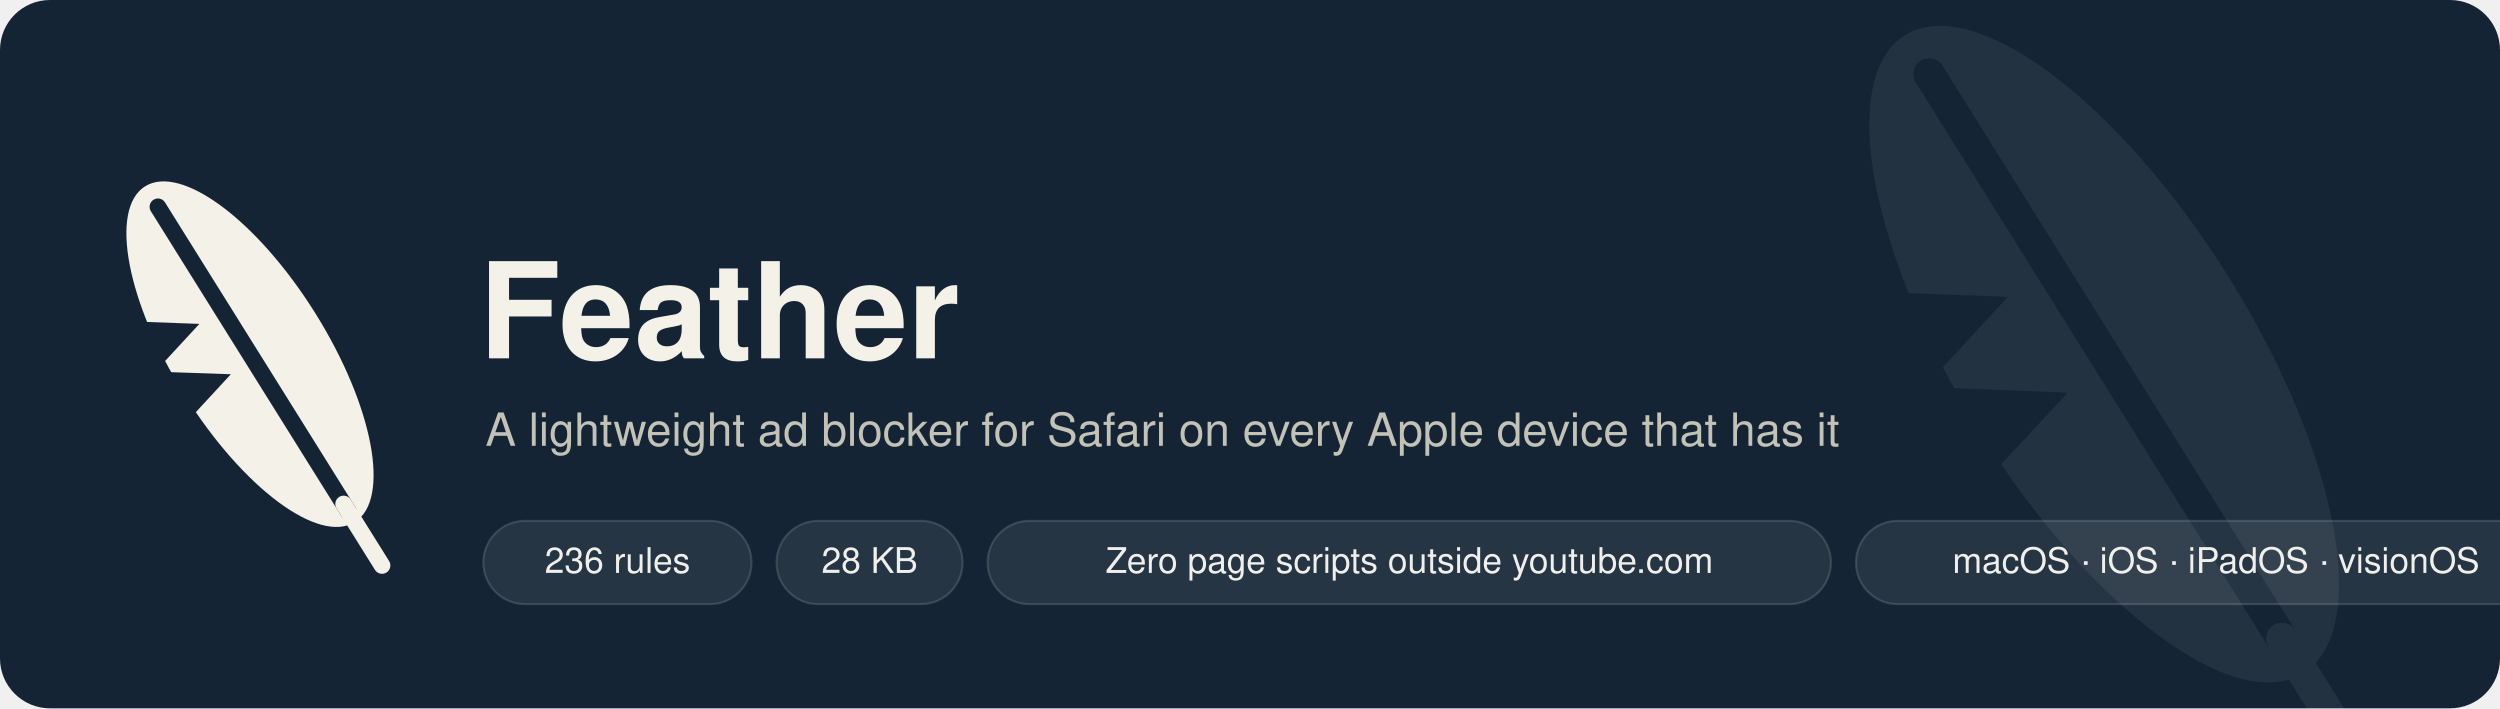
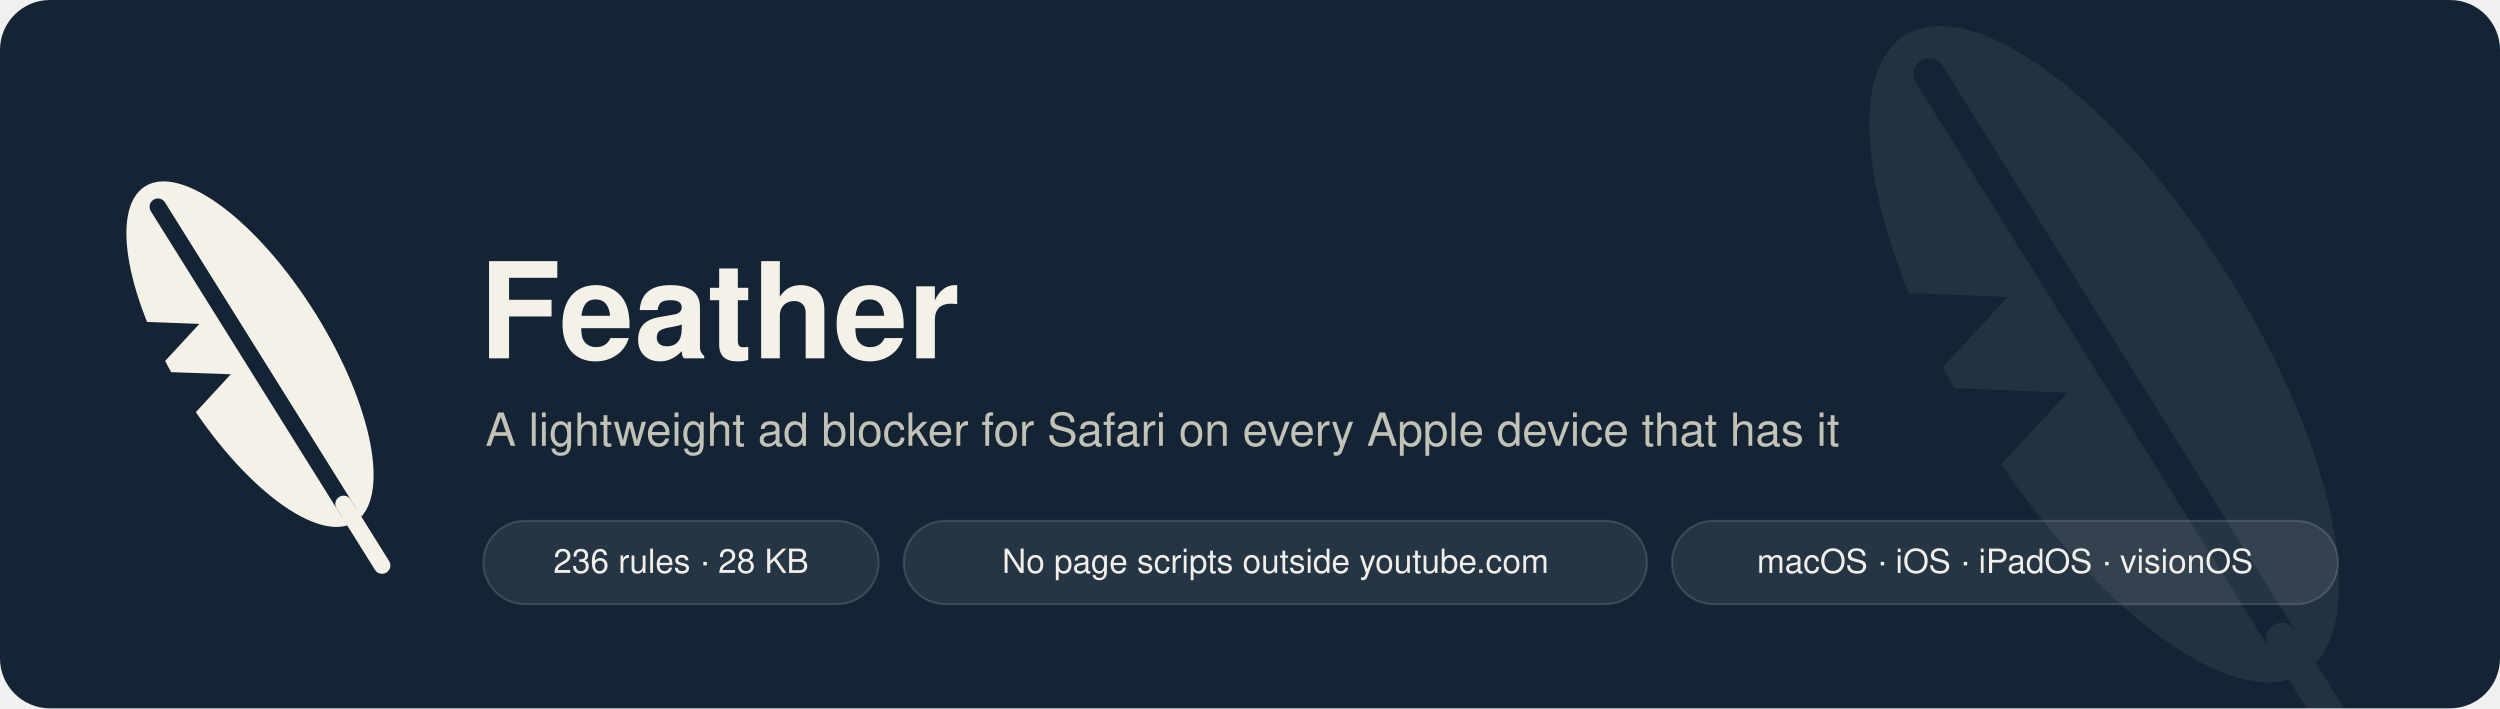
<svg xmlns="http://www.w3.org/2000/svg" viewBox="0 0 1200 340" width="1200" height="340" font-family="system-ui, -apple-system, 'Segoe UI', Helvetica, Arial, sans-serif">
  <defs>
    <marker id="arrow" viewBox="0 0 10 10" refX="9" refY="5" markerWidth="7" markerHeight="7" orient="auto">
      <path d="M0 0L10 5L0 10z" fill="#c3c2b7" />
    </marker>
  </defs>
  <rect width="1200" height="340" rx="24" fill="#142434" />
  <g transform="translate(1010 170) rotate(-32)" opacity="0.07">
    <ellipse rx="70.3" ry="180.5" fill="#f4f1e8" />
    <rect x="-7.6" y="-166.1" width="15.2" height="342.9" rx="7.6" fill="#142434" />
    <rect x="-7.6" y="153.4" width="15.2" height="81.2" rx="7.6" fill="#f4f1e8" />
    <polygon points="-73.8,-27.1 -24.6,6.4 -73.8,19.7" fill="#142434" />
    <polygon points="-73.8,-81.2 -24.6,-47.8 -73.8,-34.4" fill="#142434" />
  </g>
  <g transform="translate(120 170) rotate(-32)" opacity="1.0">
    <ellipse rx="37.0" ry="95.0" fill="#f4f1e8" />
    <rect x="-4.0" y="-87.4" width="8.0" height="180.5" rx="4.0" fill="#142434" />
    <rect x="-4.0" y="80.8" width="8.0" height="42.8" rx="4.0" fill="#f4f1e8" />
    <polygon points="-38.9,-14.2 -12.9,3.3 -38.9,10.4" fill="#142434" />
    <polygon points="-38.9,-42.8 -12.9,-25.2 -38.9,-18.1" fill="#142434" />
  </g>
  <text x="230.0" y="172.0" font-size="64" fill="#f4f1e8" font-weight="700" text-anchor="start">Feather</text>
  <text x="233.0" y="214.0" font-size="22" fill="#c3c2b7" font-weight="normal" text-anchor="start">A lightweight ad blocker for Safari on every Apple device that has it</text>
-   <rect x="232" y="250" width="128.74" height="40" rx="20" fill="#ffffff" fill-opacity="0.08" stroke="#ffffff" stroke-opacity="0.14" />
-   <text x="296.4" y="275.0" font-size="17" fill="#f0efec" font-weight="normal" text-anchor="middle">236 rules</text>
-   <rect x="372.74" y="250" width="89.3" height="40" rx="20" fill="#ffffff" fill-opacity="0.08" stroke="#ffffff" stroke-opacity="0.14" />
-   <text x="417.4" y="275.0" font-size="17" fill="#f0efec" font-weight="normal" text-anchor="middle">28 KB</text>
-   <rect x="474.04" y="250" width="404.82" height="40" rx="20" fill="#ffffff" fill-opacity="0.08" stroke="#ffffff" stroke-opacity="0.14" />
-   <text x="676.5" y="275.0" font-size="17" fill="#f0efec" font-weight="normal" text-anchor="middle">Zero page scripts outside youtube.com</text>
-   <rect x="890.86" y="250" width="345.66" height="40" rx="20" fill="#ffffff" fill-opacity="0.08" stroke="#ffffff" stroke-opacity="0.14" />
-   <text x="1063.7" y="275.0" font-size="17" fill="#f0efec" font-weight="normal" text-anchor="middle">macOS · iOS · iPadOS · visionOS</text>
+   <rect x="232" y="250" width="189.76" height="40" rx="20" fill="#ffffff" fill-opacity="0.08" stroke="#ffffff" stroke-opacity="0.14" />
+   <text x="326.9" y="275.0" font-size="16" fill="#f0efec" font-weight="normal" text-anchor="middle">236 rules · 28 KB</text>
+   <rect x="433.76" y="250" width="356.8" height="40" rx="20" fill="#ffffff" fill-opacity="0.08" stroke="#ffffff" stroke-opacity="0.14" />
+   <text x="612.2" y="275.0" font-size="16" fill="#f0efec" font-weight="normal" text-anchor="middle">No page scripts outside youtube.com</text>
+   <rect x="802.56" y="250" width="319.68" height="40" rx="20" fill="#ffffff" fill-opacity="0.08" stroke="#ffffff" stroke-opacity="0.14" />
+   <text x="962.4" y="275.0" font-size="16" fill="#f0efec" font-weight="normal" text-anchor="middle">macOS · iOS · iPadOS · visionOS</text>
</svg>
